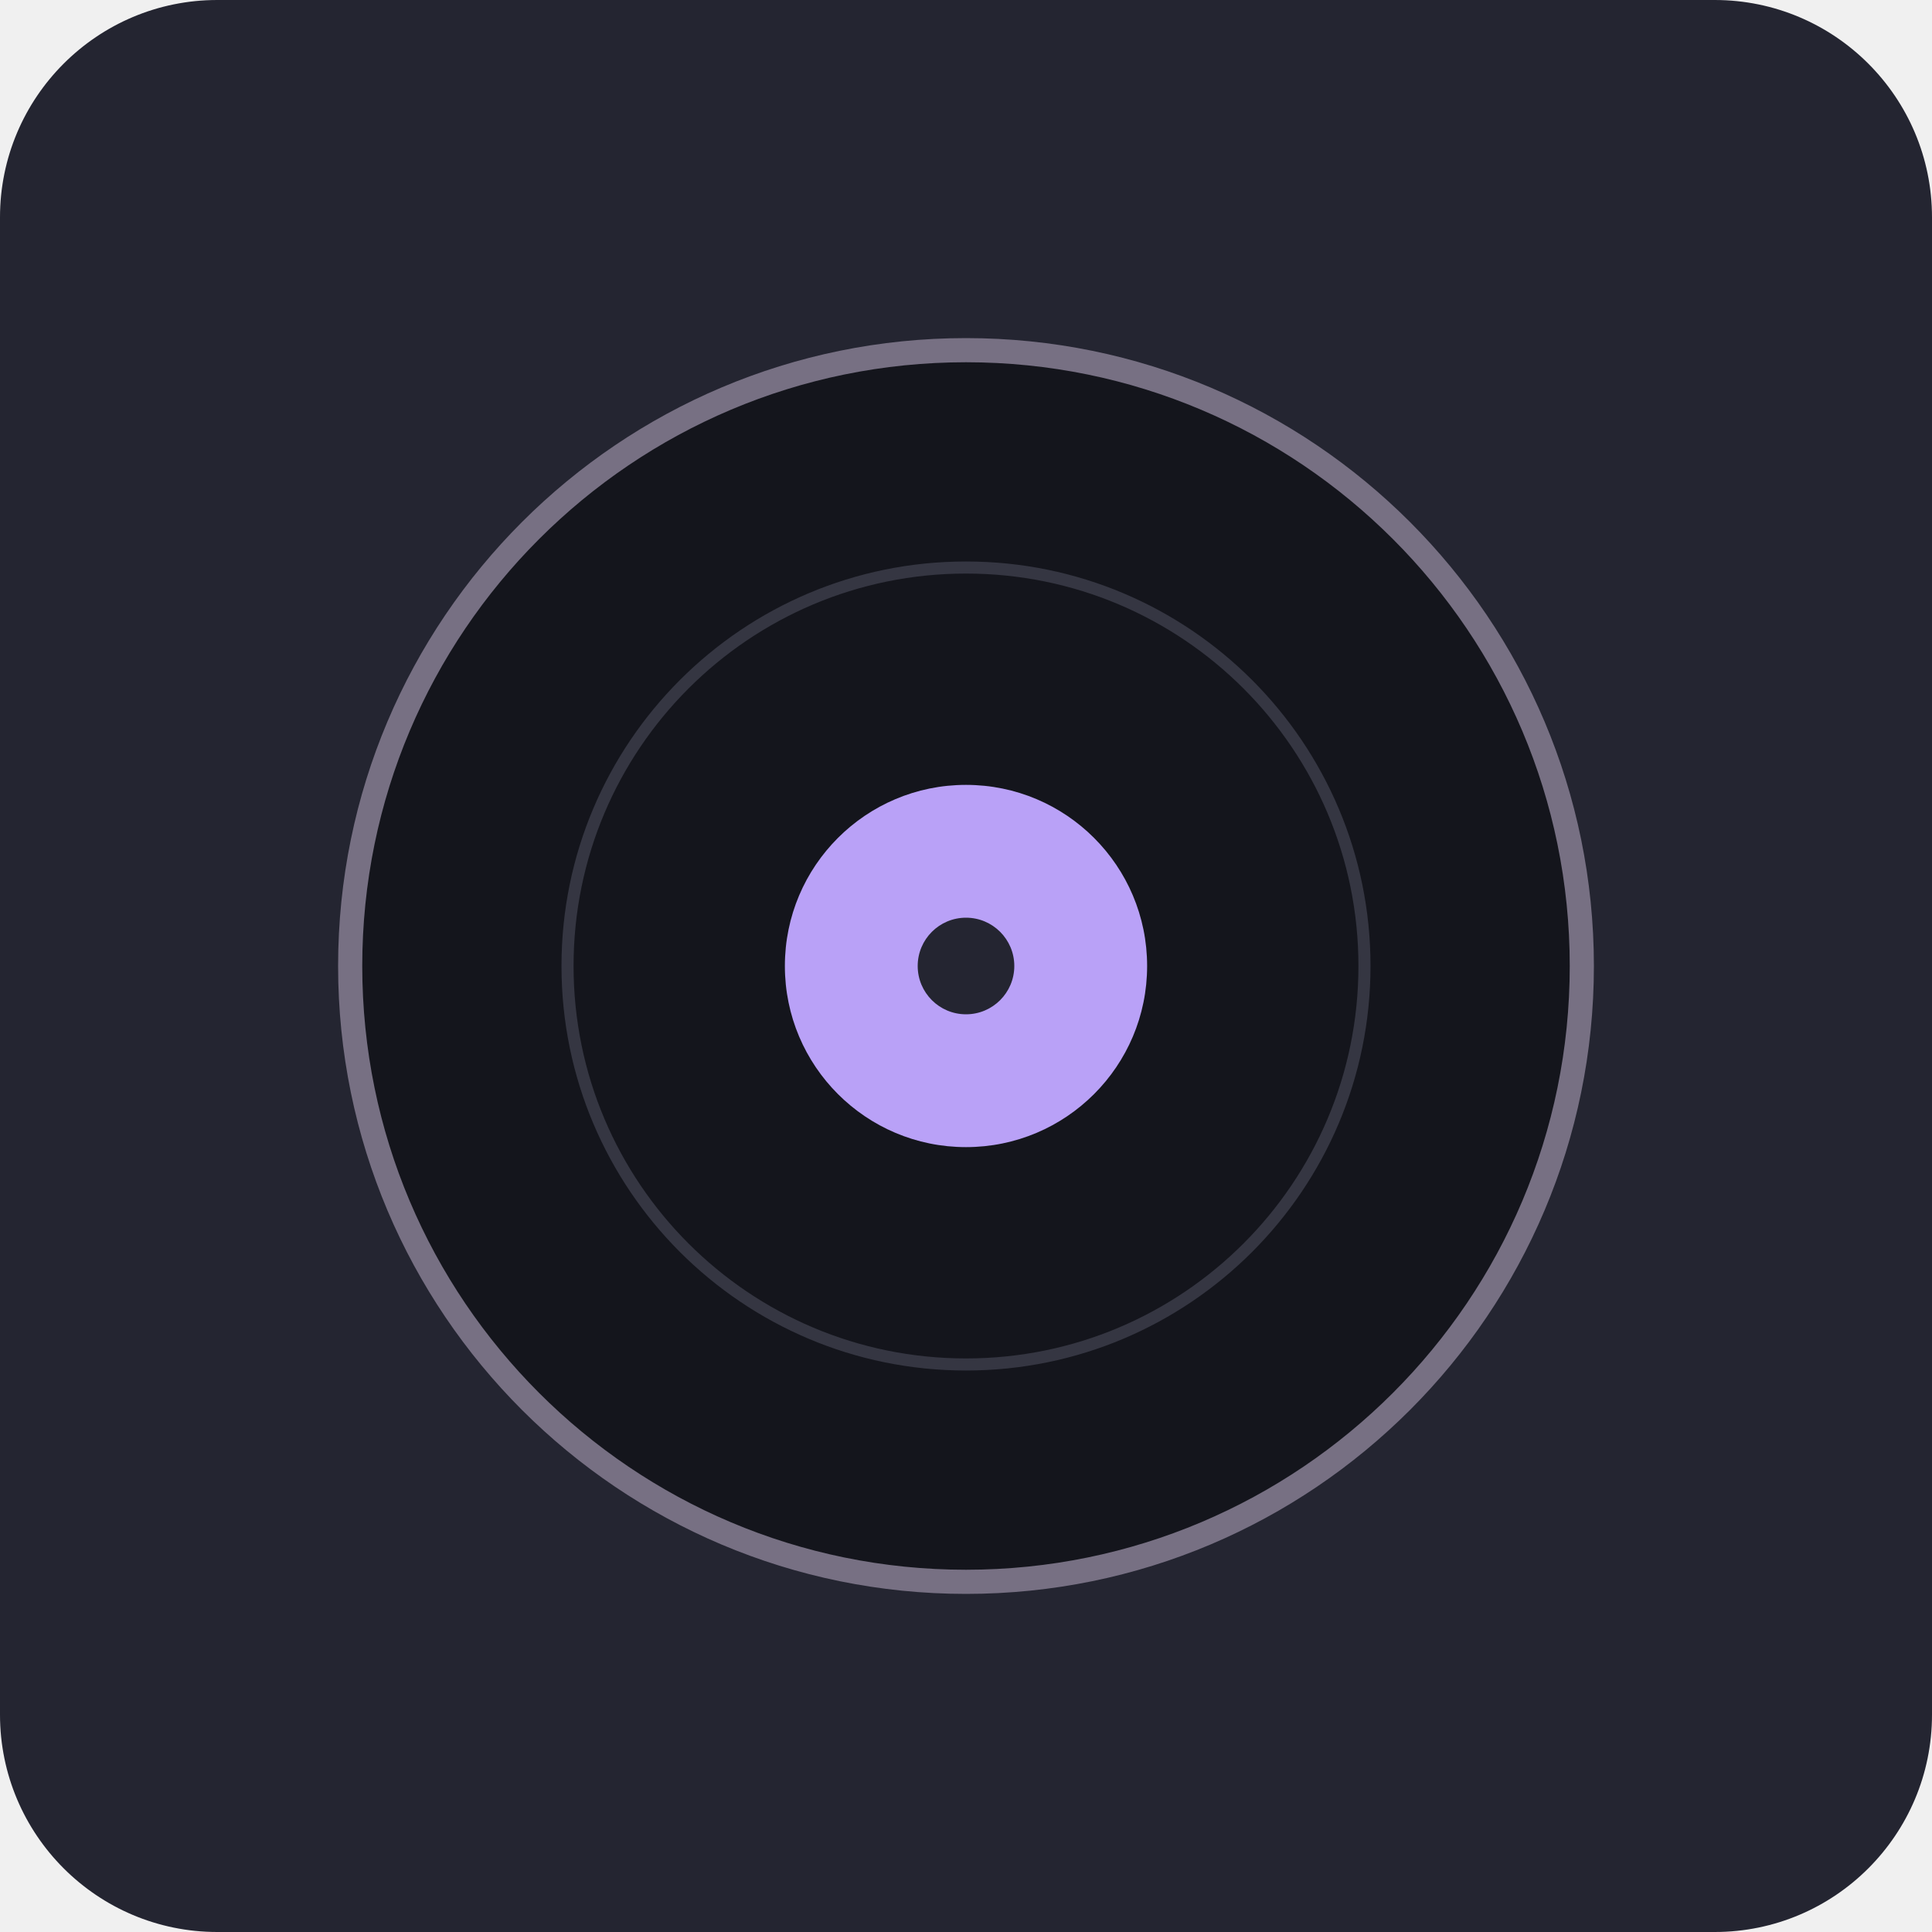
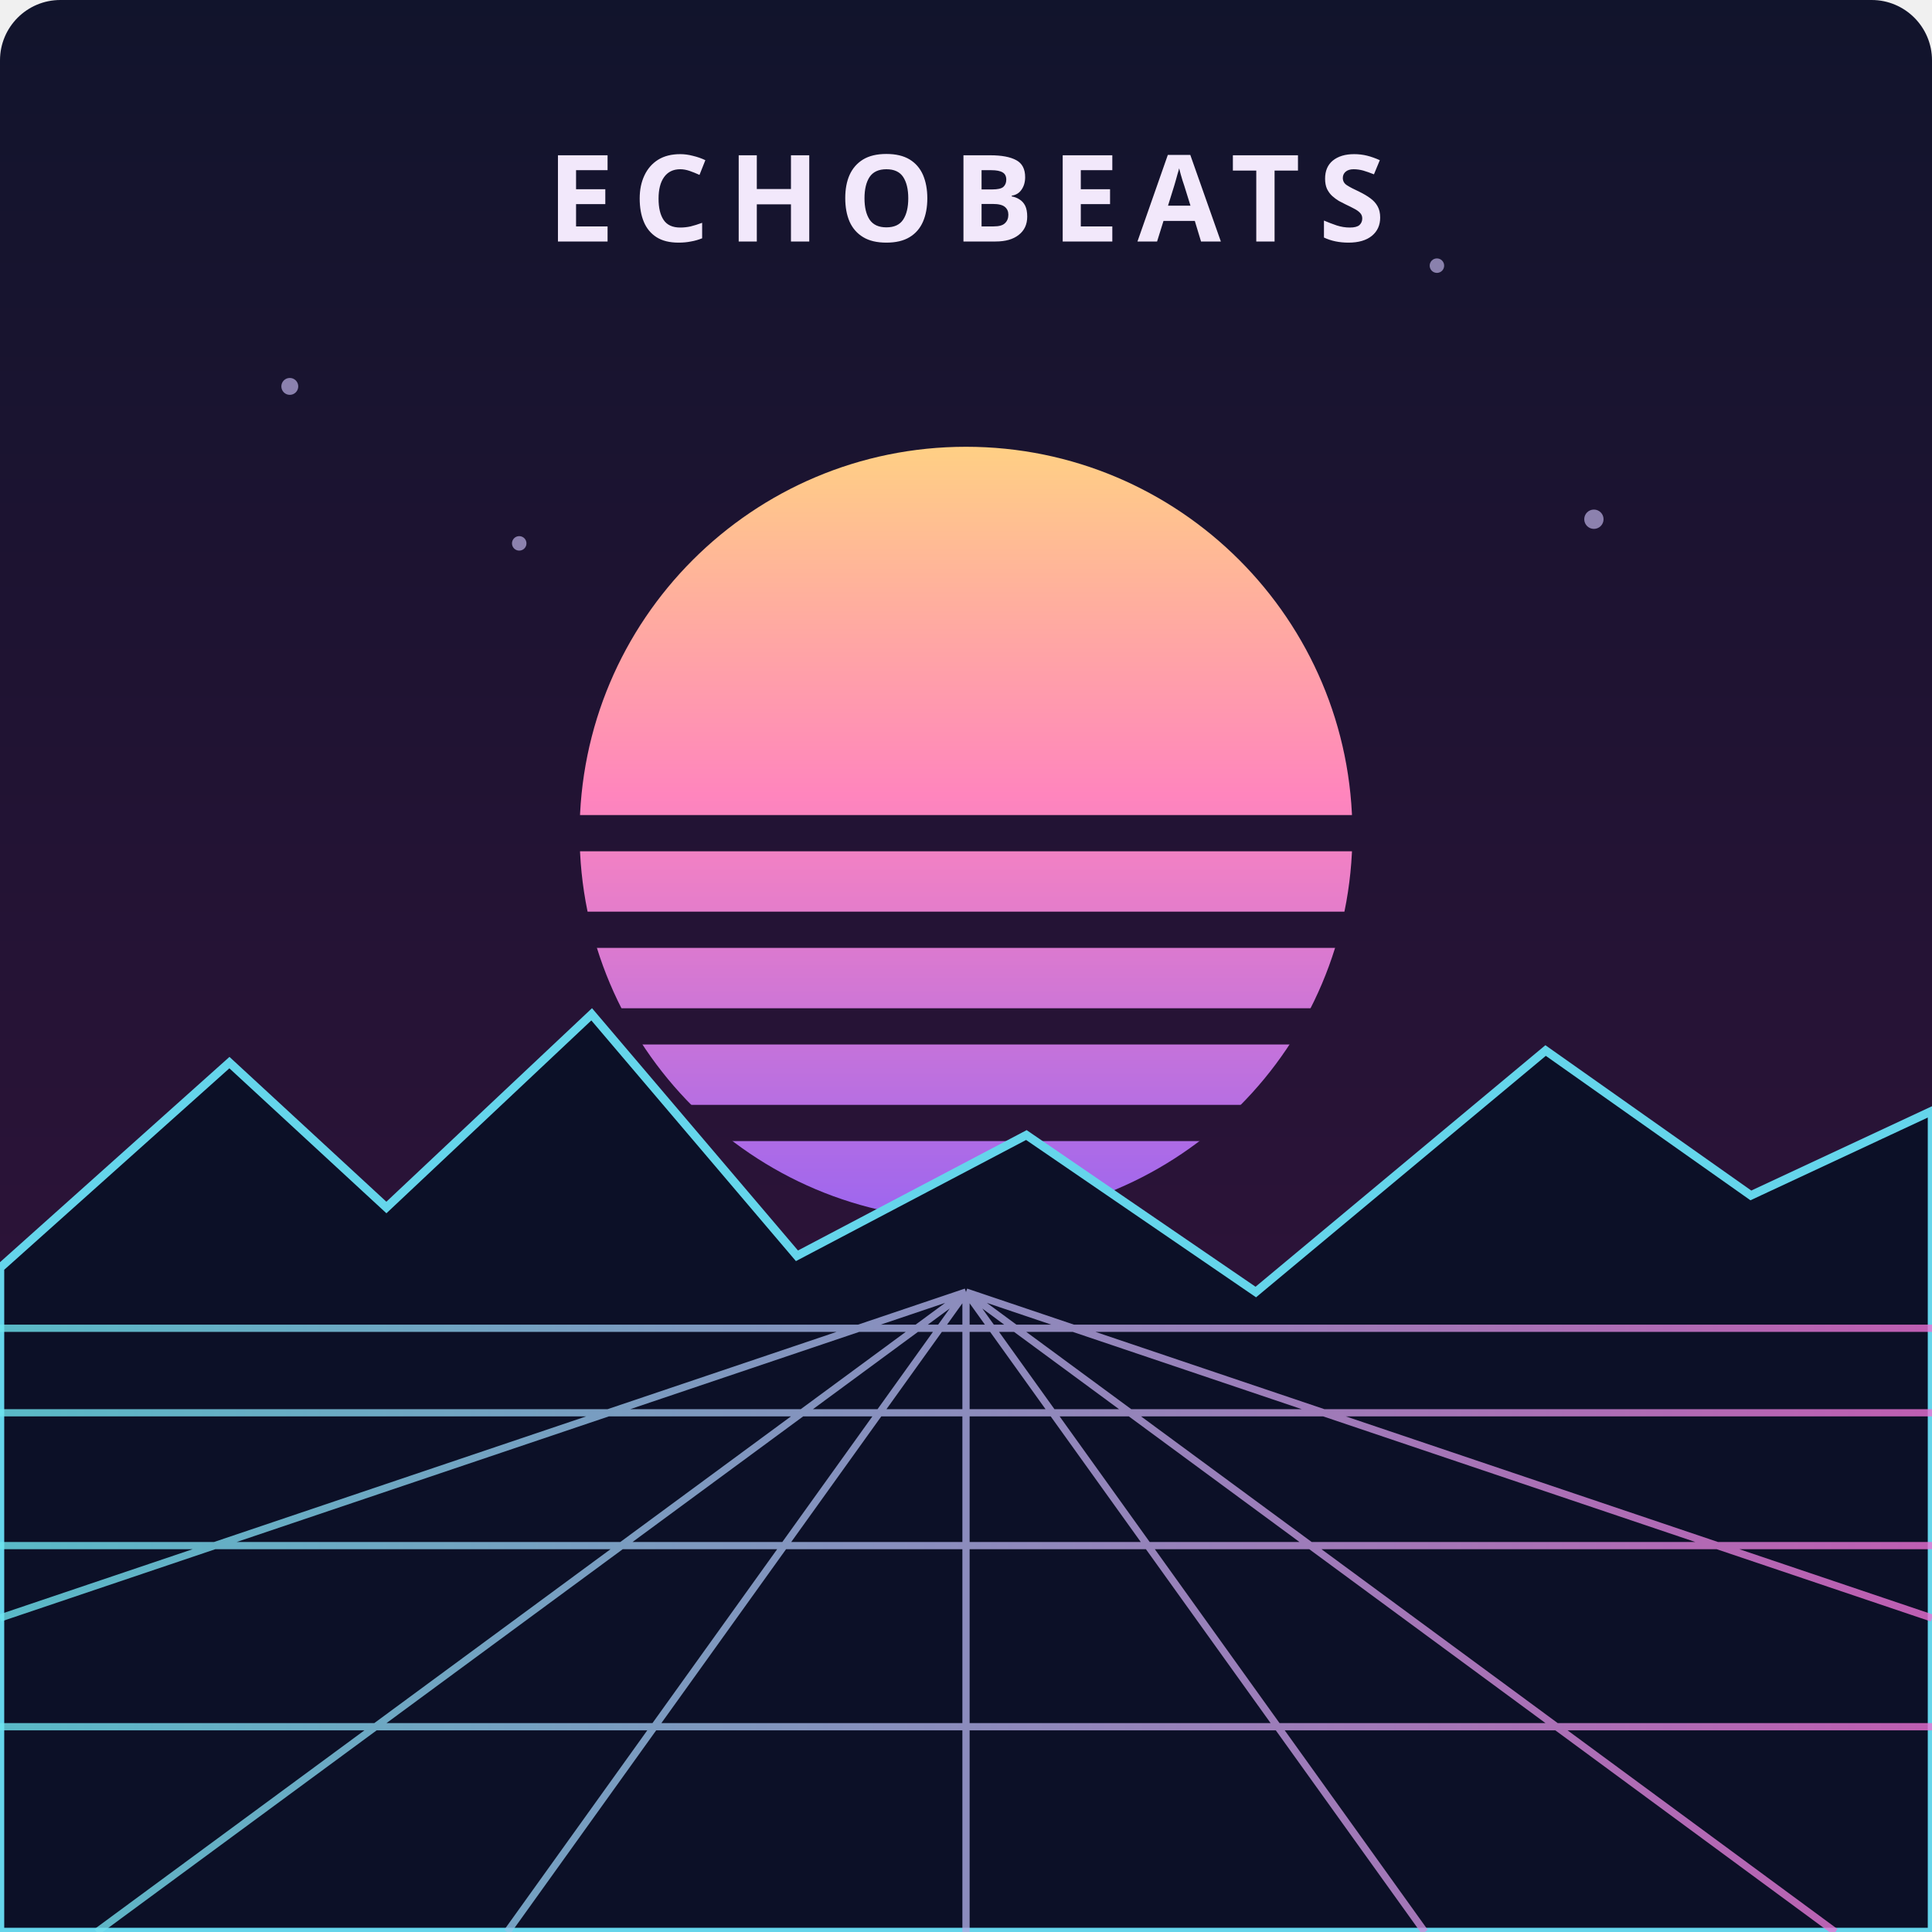
<svg xmlns="http://www.w3.org/2000/svg" viewBox="0 0 160 160">
-   <rect width="160" height="160" rx="18" fill="#242531" />
-   <circle cx="80" cy="80" r="51" fill="#14151c" stroke="#777083" stroke-width="2" />
-   <circle cx="80" cy="80" r="33" fill="none" stroke="#353642" />
-   <circle cx="80" cy="80" r="15" fill="#b9a1f7" />
-   <circle cx="80" cy="80" r="4" fill="#242531" />
+   <defs>
+     <linearGradient id="sky" x2="0" y2="1">
+       <stop stop-color="#11142c" />
+       <stop offset="1" stop-color="#39123e" />
+     </linearGradient>
+     <linearGradient id="sun" x2="0" y2="1">
+       <stop stop-color="#ffcf85" />
+       <stop offset=".45" stop-color="#ff85bd" />
+       <stop offset="1" stop-color="#9d66ef" />
+     </linearGradient>
+     <linearGradient id="floor" x2="1" y2="0">
+       <stop stop-color="#6de5ef" />
+       <stop offset="1" stop-color="#ec71d4" />
+     </linearGradient>
+     <mask id="stripes">
+       <rect width="160" height="160" fill="white" />
+       <path d="M40 69H120M40 77H120M40 85H120M40 93H120" stroke="black" stroke-width="3" />
+     </mask>
+   </defs>
+   <rect width="160" height="160" rx="5" fill="url(#sky)" />
+   <g fill="#c8bcf1" opacity=".65">
+     <circle cx="24" cy="32" r=".7" />
+     <circle cx="132" cy="43" r=".8" />
+     <circle cx="119" cy="22" r=".6" />
+     <circle cx="43" cy="45" r=".6" />
+   </g>
+   <circle cx="80" cy="69" r="32" fill="url(#sun)" mask="url(#stripes)" />
+   <path d="M0 105L19 88 32 100 49 84 66 104 85 94 104 107 128 87 145 99 160 92V160H0Z" fill="#0c1027" stroke="#65d5eb" stroke-width=".7" />
+   <path d="M0 110H160M0 117H160M0 128H160M0 143H160M80 107L8 160M80 107L42 160M80 107V160M80 107L118 160M80 107L152 160M80 107L160 134M80 107L0 134" fill="none" stroke="url(#floor)" stroke-width=".6" opacity=".8" />
+   <text x="80" y="20" text-anchor="middle" fill="#f2e8fb" font-family="system-ui,sans-serif" font-size="10" font-weight="700" letter-spacing="1.5">ECHOBEATS</text>
</svg>
